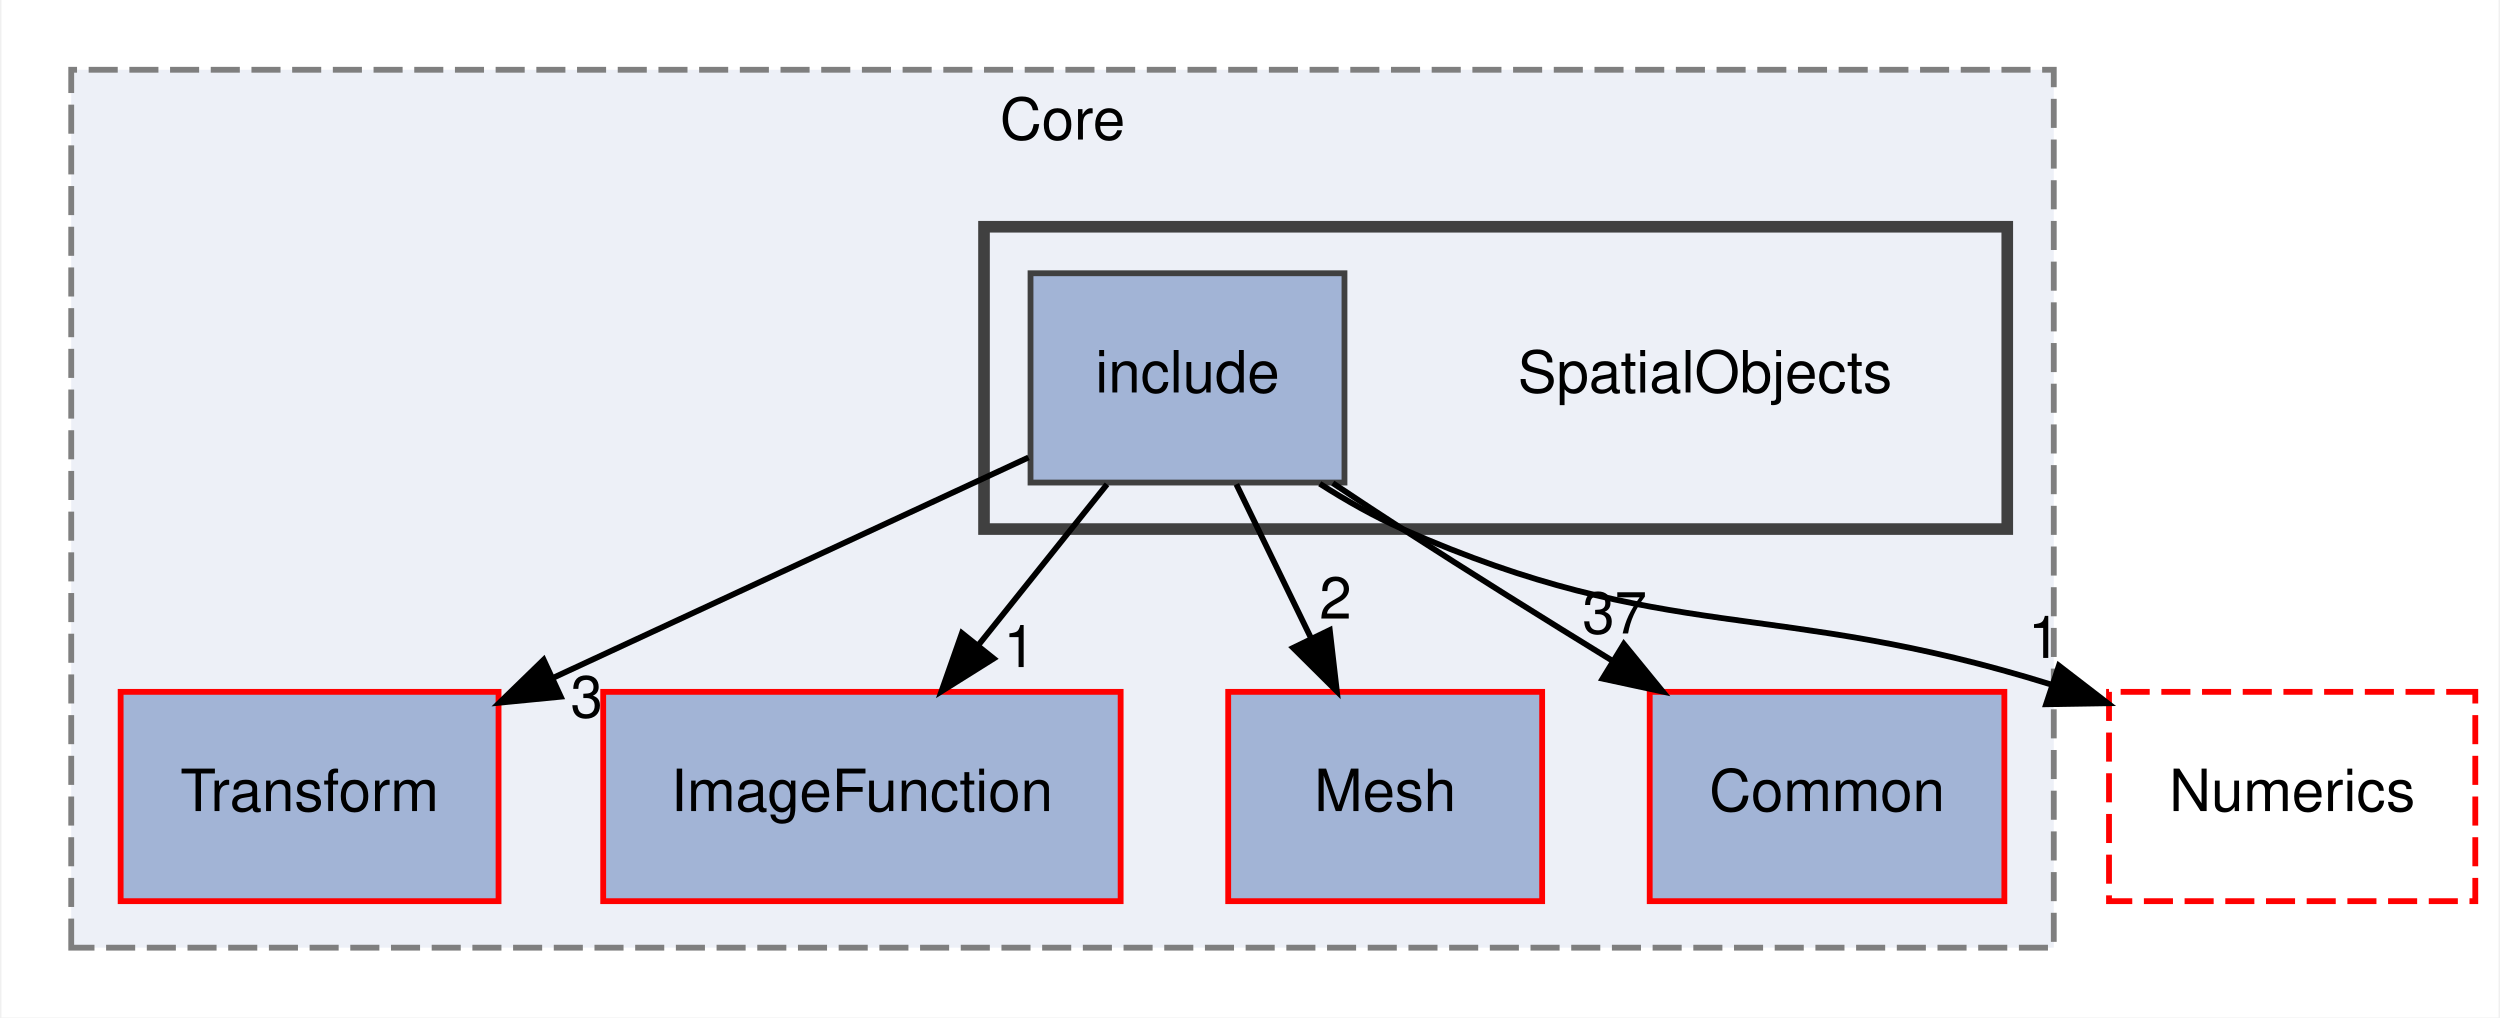
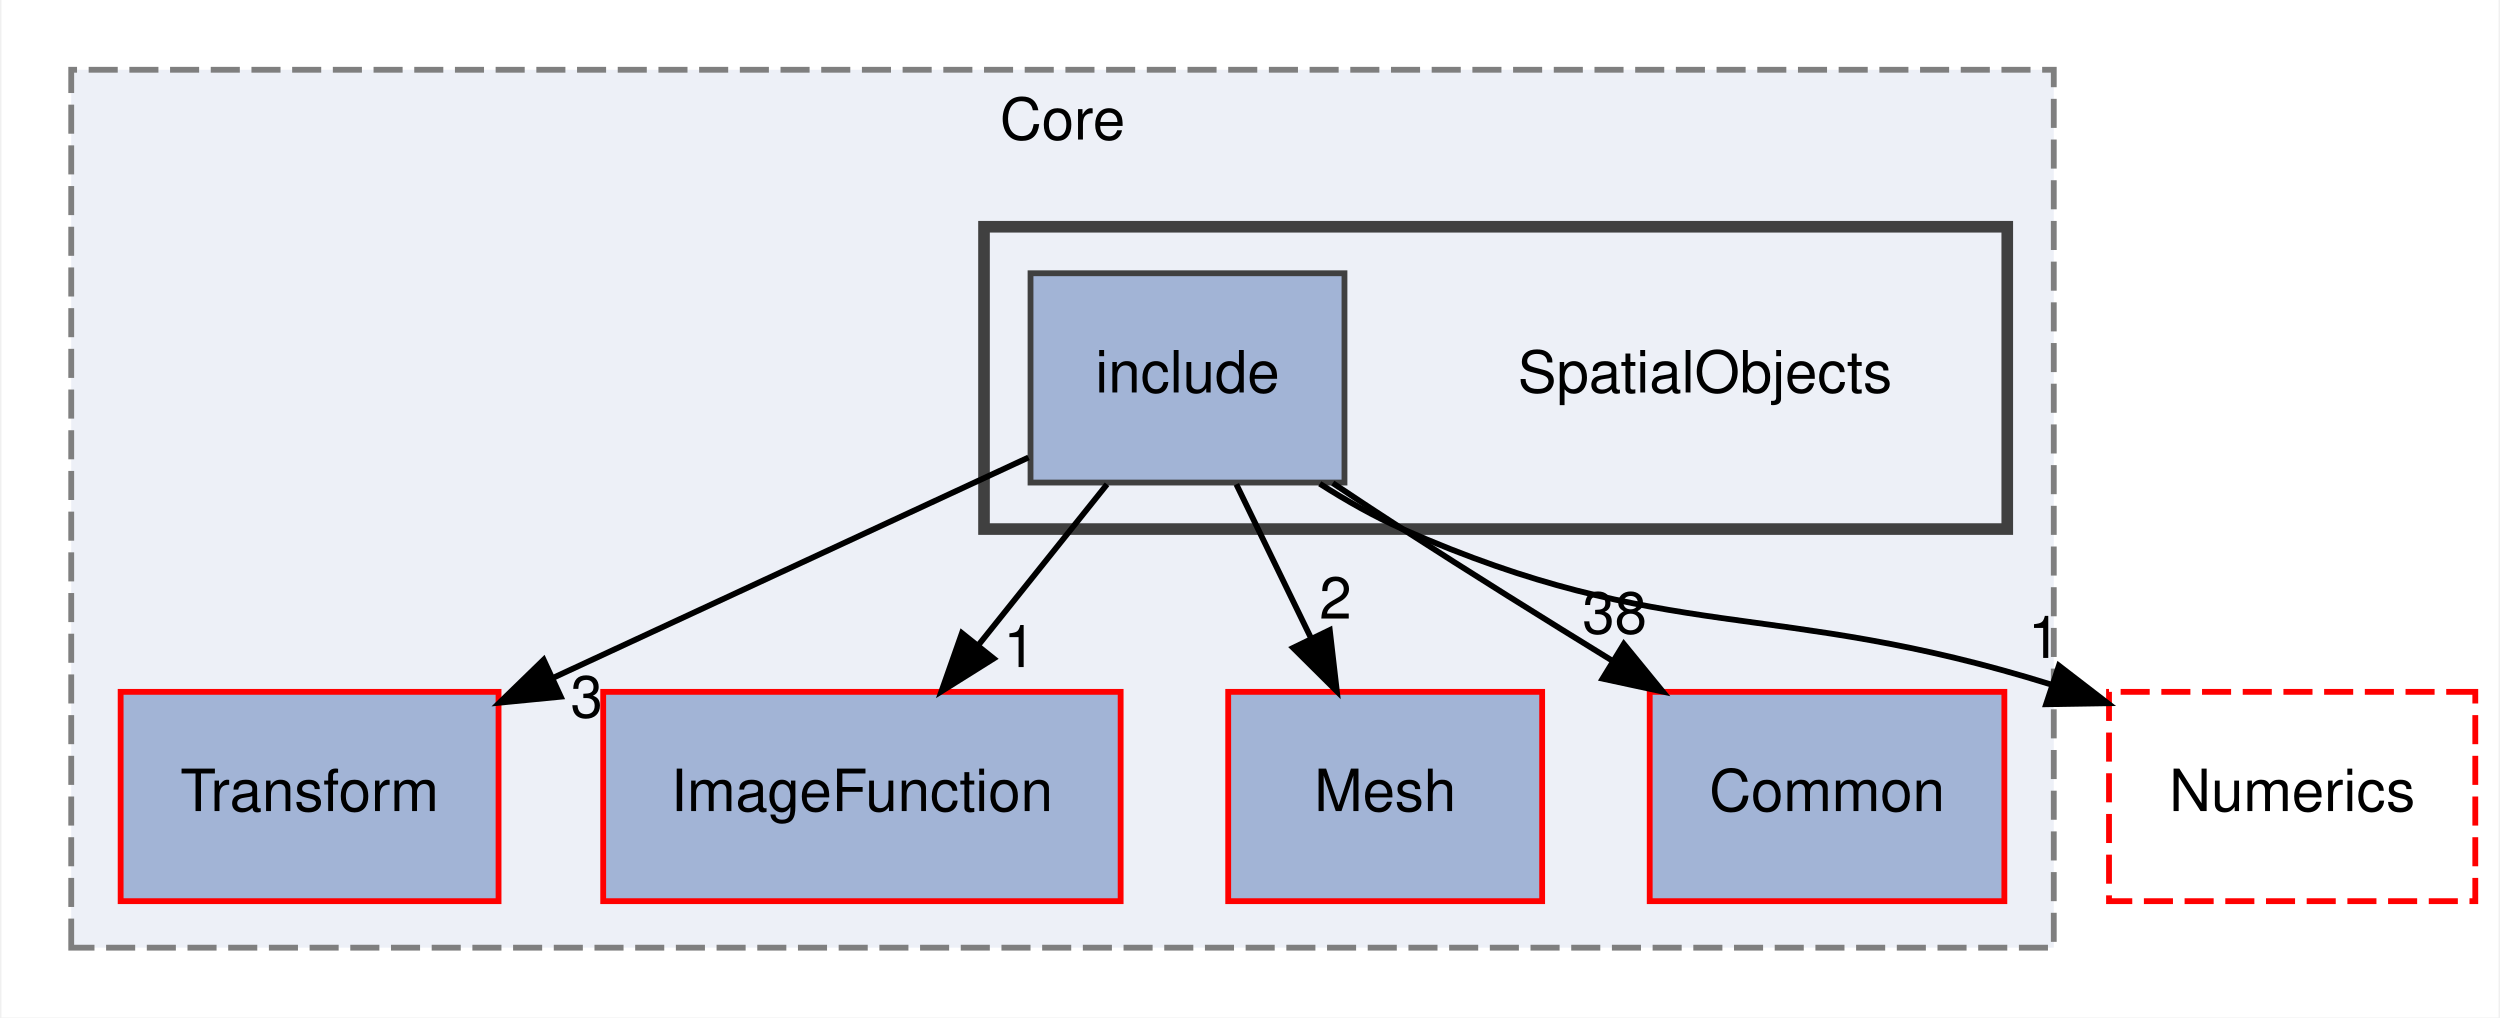
<svg xmlns="http://www.w3.org/2000/svg" xmlns:xlink="http://www.w3.org/1999/xlink" width="430pt" height="175pt" viewBox="0.00 0.00 429.50 175.00">
  <g id="graph0" class="graph" transform="scale(1 1) rotate(0) translate(4 171)">
    <polygon fill="white" stroke="transparent" points="-4,4 -4,-171 425.5,-171 425.5,4 -4,4" />
    <g id="clust1" class="cluster">
      <g id="a_clust1">
        <a xlink:href="dir_cac7f9cecb9aa42a0bd05452dddd8a21.html" target="_top" xlink:title="Core">
          <polygon fill="#edf0f7" stroke="#7f7f7f" stroke-dasharray="5,2" points="8,-8 8,-159 349,-159 349,-8 8,-8" />
          <text text-anchor="middle" x="178.5" y="-147" font-family="Helvetica,sans-Serif" font-size="10.00">Core</text>
        </a>
      </g>
    </g>
    <g id="clust2" class="cluster">
      <g id="a_clust2">
        <a xlink:href="dir_1bee2fb34076721d08fafd9564ef7a27.html" target="_top">
          <polygon fill="#edf0f7" stroke="#404040" stroke-width="2" points="165,-80 165,-132 341,-132 341,-80 165,-80" />
        </a>
      </g>
    </g>
    <g id="node1" class="node">
      <g id="a_node1">
        <a xlink:href="dir_6a74394530d20d7df929c672ed9fa8ba.html" target="_top" xlink:title="Transform">
          <polygon fill="#a2b4d6" stroke="red" points="81.5,-52 16.5,-52 16.5,-16 81.5,-16 81.5,-52" />
          <text text-anchor="middle" x="49" y="-31.5" font-family="Helvetica,sans-Serif" font-size="10.00">Transform</text>
        </a>
      </g>
    </g>
    <g id="node2" class="node">
      <g id="a_node2">
        <a xlink:href="dir_74281b52246cd7f0eb098df131413d14.html" target="_top" xlink:title="ImageFunction">
          <polygon fill="#a2b4d6" stroke="red" points="188.5,-52 99.5,-52 99.5,-16 188.5,-16 188.5,-52" />
          <text text-anchor="middle" x="144" y="-31.5" font-family="Helvetica,sans-Serif" font-size="10.00">ImageFunction</text>
        </a>
      </g>
    </g>
    <g id="node3" class="node">
      <g id="a_node3">
        <a xlink:href="dir_ccbf6776bad025584c31b55d4bd83604.html" target="_top" xlink:title="Mesh">
          <polygon fill="#a2b4d6" stroke="red" points="261,-52 207,-52 207,-16 261,-16 261,-52" />
          <text text-anchor="middle" x="234" y="-31.5" font-family="Helvetica,sans-Serif" font-size="10.00">Mesh</text>
        </a>
      </g>
    </g>
    <g id="node4" class="node">
      <g id="a_node4">
        <a xlink:href="dir_d38764bbd2ed2fce86b6f67aad6c8758.html" target="_top" xlink:title="Common">
          <polygon fill="#a2b4d6" stroke="red" points="340.5,-52 279.5,-52 279.5,-16 340.5,-16 340.5,-52" />
          <text text-anchor="middle" x="310" y="-31.5" font-family="Helvetica,sans-Serif" font-size="10.00">Common</text>
        </a>
      </g>
    </g>
    <g id="node5" class="node">
      <text text-anchor="middle" x="289" y="-103.5" font-family="Helvetica,sans-Serif" font-size="10.00">SpatialObjects</text>
    </g>
    <g id="node6" class="node">
      <g id="a_node6">
        <a xlink:href="dir_1d354a03290ff429ac5f31238dc218f2.html" target="_top" xlink:title="include">
          <polygon fill="#a2b4d6" stroke="#404040" points="227,-124 173,-124 173,-88 227,-88 227,-124" />
          <text text-anchor="middle" x="200" y="-103.5" font-family="Helvetica,sans-Serif" font-size="10.00">include</text>
        </a>
      </g>
    </g>
    <g id="edge2" class="edge">
      <path fill="none" stroke="black" d="M172.66,-92.32C149.87,-81.76 117.05,-66.54 90.94,-54.44" />
      <polygon fill="black" stroke="black" points="92.2,-51.17 81.66,-50.14 89.26,-57.52 92.2,-51.17" />
      <g id="a_edge2-headlabel">
        <a xlink:href="dir_000070_000239.html" target="_top" xlink:title="3">
          <text text-anchor="middle" x="96.66" y="-47.61" font-family="Helvetica,sans-Serif" font-size="10.00">3</text>
        </a>
      </g>
    </g>
    <g id="edge3" class="edge">
      <path fill="none" stroke="black" d="M186.16,-87.7C179.51,-79.39 171.42,-69.28 164.11,-60.14" />
      <polygon fill="black" stroke="black" points="166.66,-57.73 157.68,-52.1 161.2,-62.1 166.66,-57.73" />
      <g id="a_edge3-headlabel">
        <a xlink:href="dir_000070_000052.html" target="_top" xlink:title="1">
          <text text-anchor="middle" x="171.13" y="-56.26" font-family="Helvetica,sans-Serif" font-size="10.00">1</text>
        </a>
      </g>
    </g>
    <g id="edge4" class="edge">
      <path fill="none" stroke="black" d="M208.4,-87.7C212.27,-79.73 216.95,-70.1 221.24,-61.26" />
      <polygon fill="black" stroke="black" points="224.47,-62.63 225.69,-52.1 218.17,-59.57 224.47,-62.63" />
      <g id="a_edge4-headlabel">
        <a xlink:href="dir_000070_000193.html" target="_top" xlink:title="2">
          <text text-anchor="middle" x="225.45" y="-64.6" font-family="Helvetica,sans-Serif" font-size="10.00">2</text>
        </a>
      </g>
    </g>
    <g id="edge5" class="edge">
      <path fill="none" stroke="black" d="M224.98,-87.91C228.98,-85.24 233.09,-82.52 237,-80 248.66,-72.47 261.51,-64.46 273.14,-57.31" />
      <polygon fill="black" stroke="black" points="275.05,-60.24 281.75,-52.04 271.39,-54.27 275.05,-60.24" />
      <g id="a_edge5-headlabel">
-         <a xlink:href="dir_000070_000010.html" target="_top" xlink:title="37">
-           <text text-anchor="middle" x="273.47" y="-62.04" font-family="Helvetica,sans-Serif" font-size="10.00">37</text>
+         <a xlink:href="dir_000070_000010.html" target="_top" xlink:title="38">
+           <text text-anchor="middle" x="273.47" y="-62.04" font-family="Helvetica,sans-Serif" font-size="10.00">38</text>
        </a>
      </g>
    </g>
    <g id="node7" class="node">
      <g id="a_node7">
        <a xlink:href="dir_57605c80b6a7e87d0adba2f2655cc3cb.html" target="_top" xlink:title="Numerics">
          <polygon fill="none" stroke="red" stroke-dasharray="5,2" points="421.5,-52 358.5,-52 358.5,-16 421.5,-16 421.5,-52" />
          <text text-anchor="middle" x="390" y="-31.5" font-family="Helvetica,sans-Serif" font-size="10.00">Numerics</text>
        </a>
      </g>
    </g>
    <g id="edge1" class="edge">
      <path fill="none" stroke="black" d="M222.75,-87.8C227.31,-84.89 232.18,-82.13 237,-80 282.59,-59.89 300.67,-68.19 348.62,-53.24" />
      <polygon fill="black" stroke="black" points="349.88,-56.51 358.27,-50.05 347.68,-49.87 349.88,-56.51" />
      <g id="a_edge1-headlabel">
        <a xlink:href="dir_000070_000212.html" target="_top" xlink:title="1">
          <text text-anchor="middle" x="347.36" y="-57.84" font-family="Helvetica,sans-Serif" font-size="10.00">1</text>
        </a>
      </g>
    </g>
  </g>
</svg>
